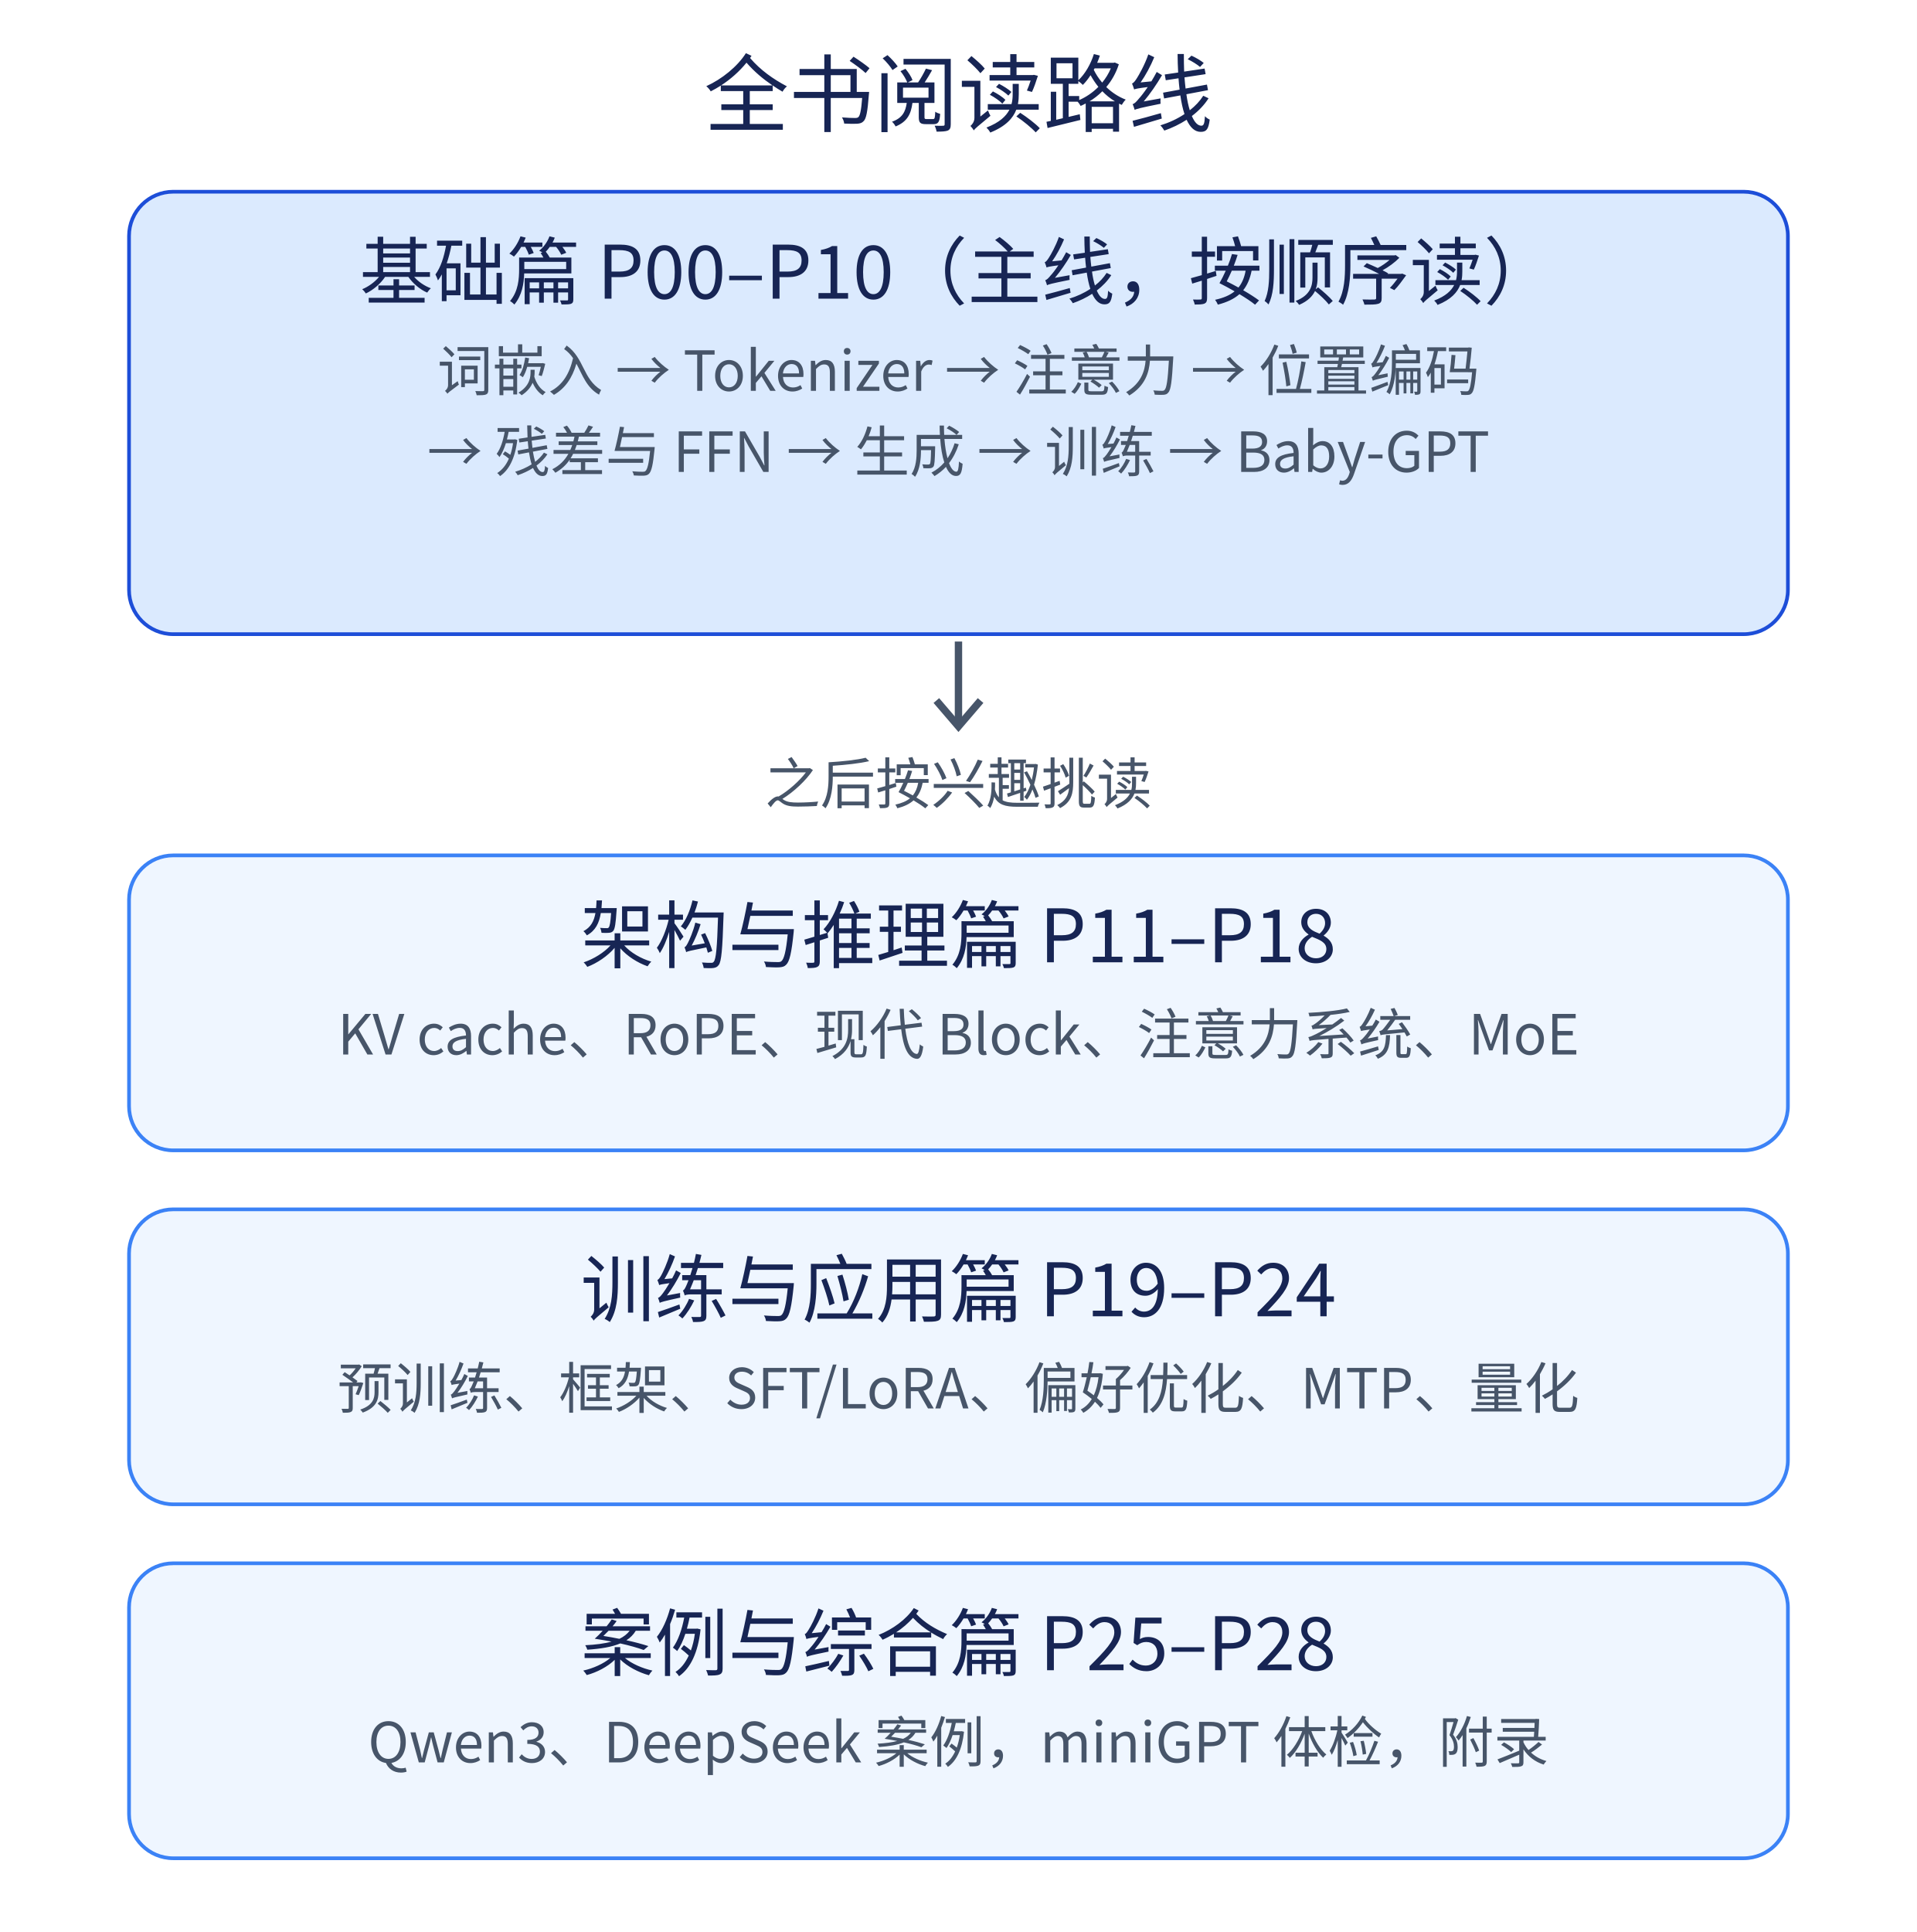
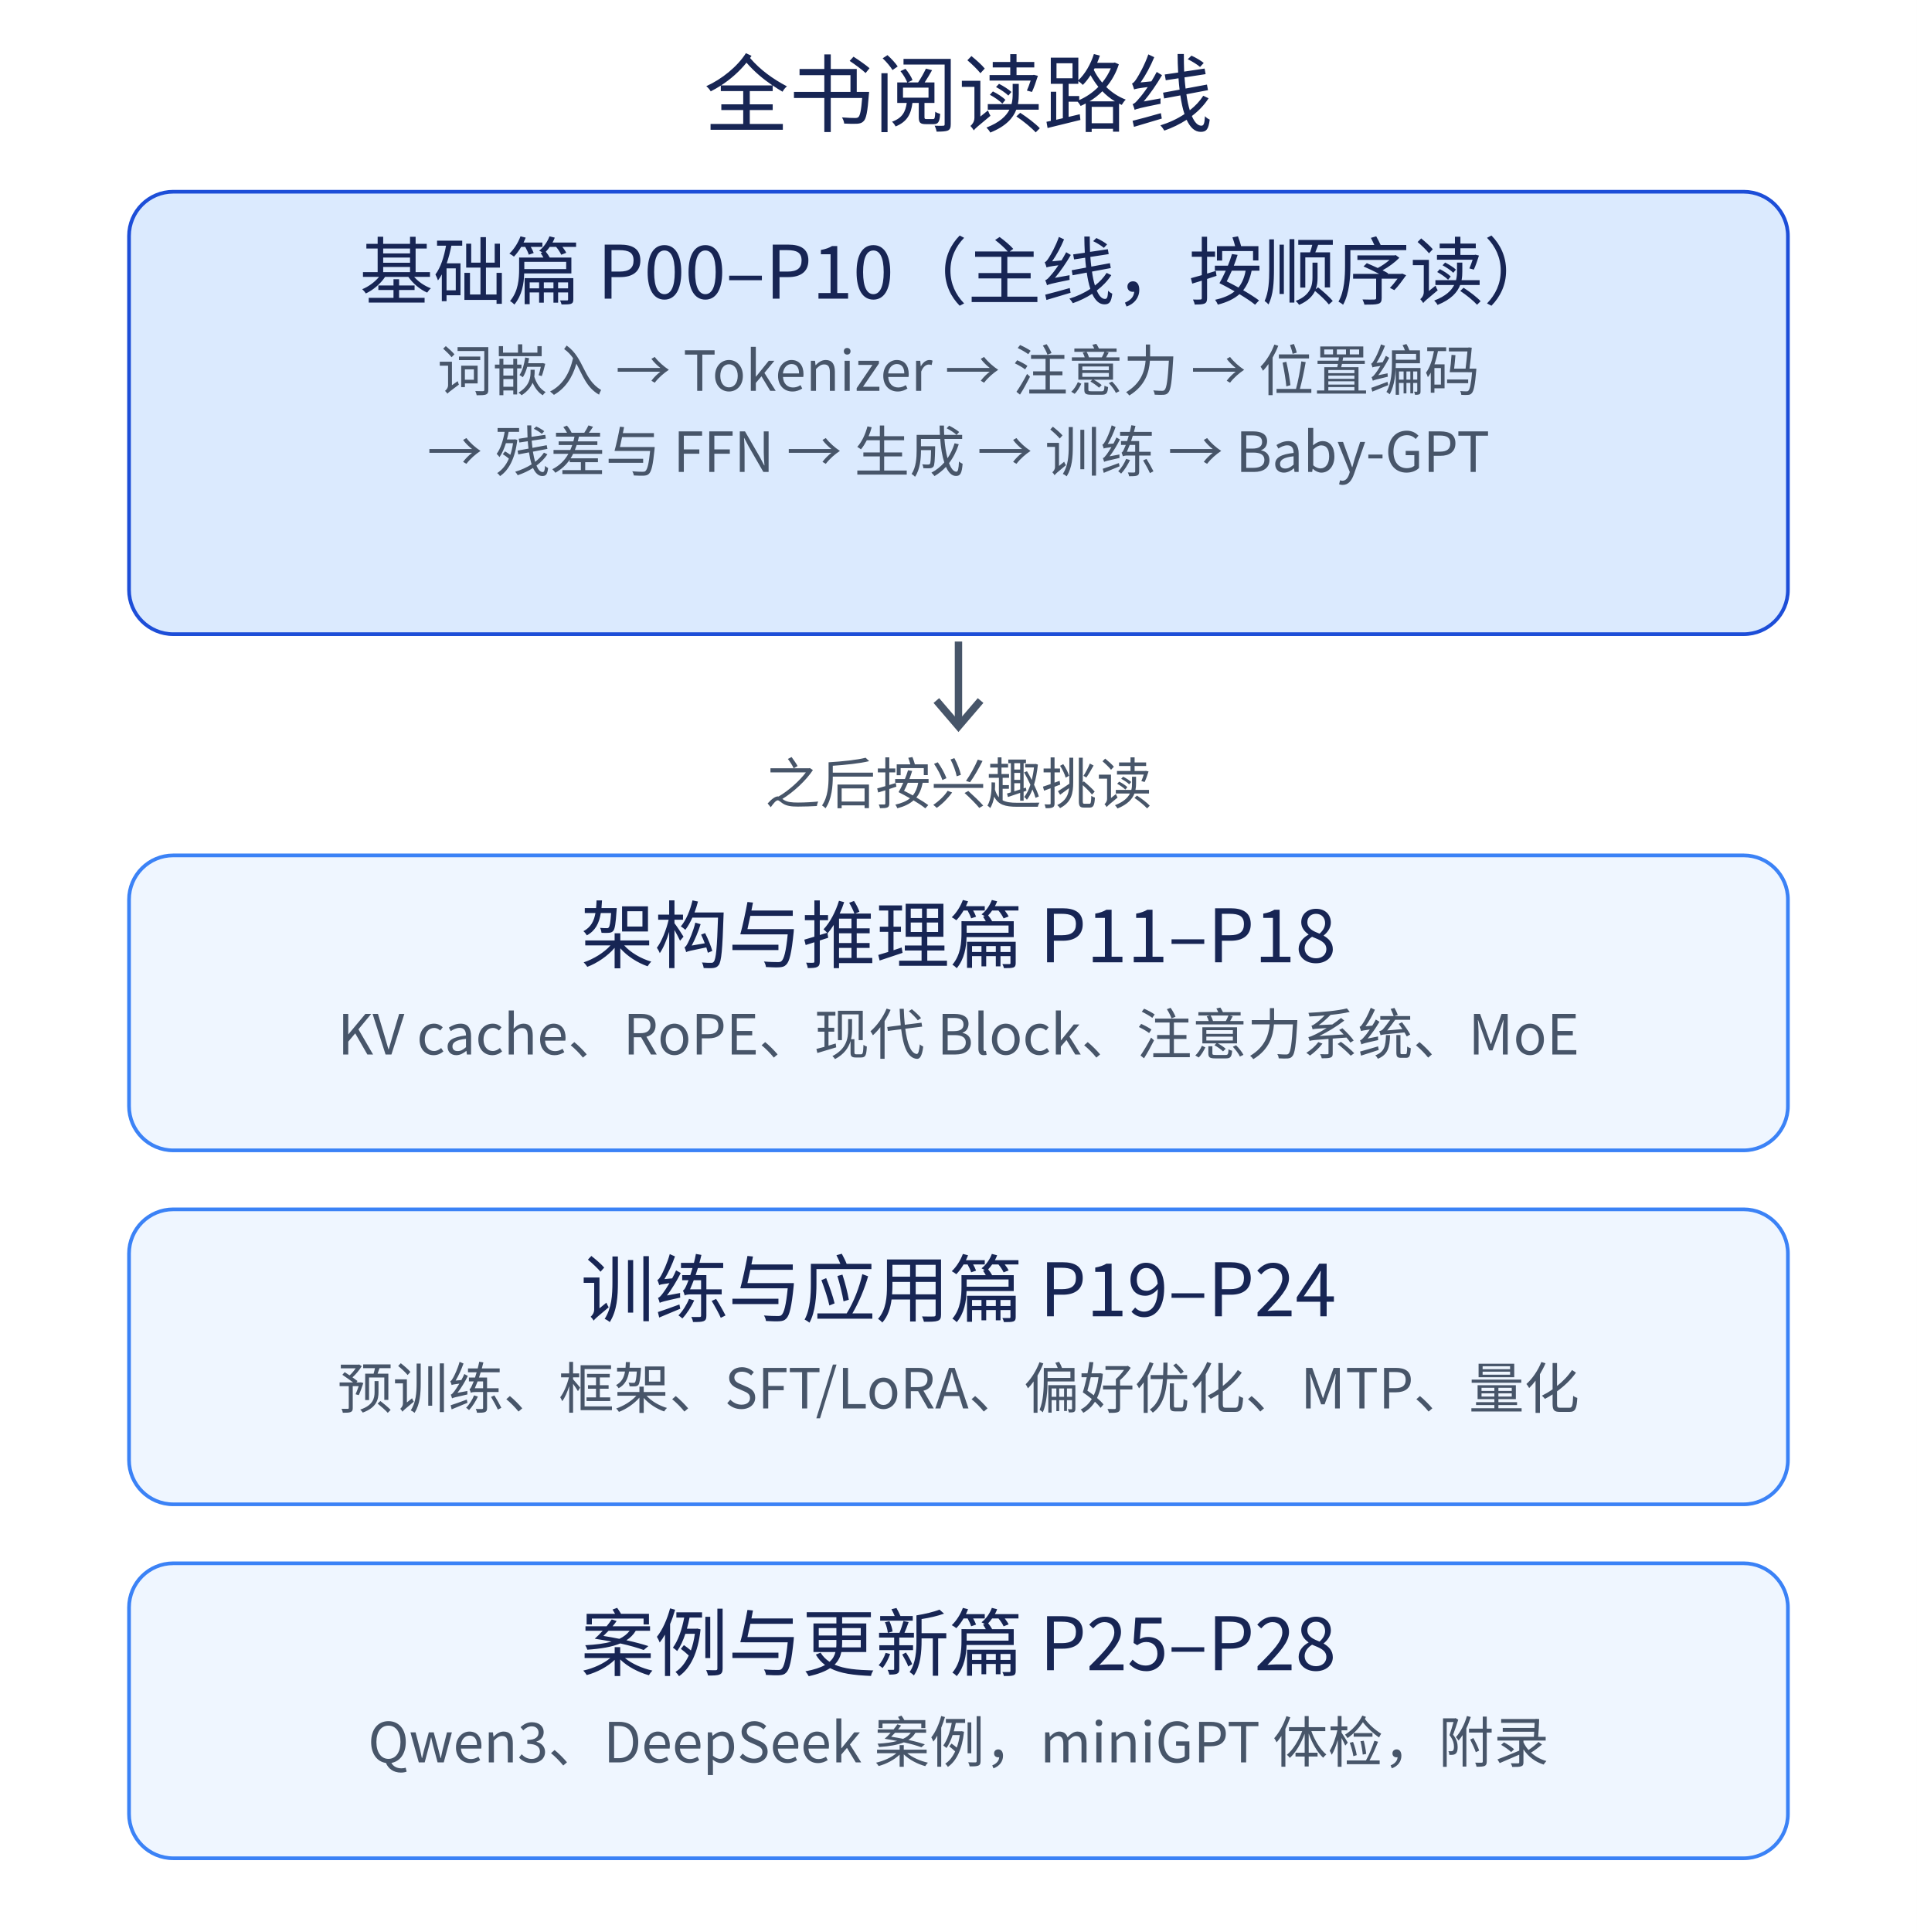
<svg xmlns="http://www.w3.org/2000/svg" width="520" height="524" viewBox="0 0 520 524" role="img" aria-labelledby="title desc">
  <rect width="520" height="100%" fill="#ffffff" />
  <g font-family="Noto Sans CJK SC, sans-serif" text-anchor="middle">
    <text x="260" y="34" font-size="23" fill="#172554">全书阅读路线</text>
    <rect x="35" y="52" width="450" height="120" rx="12" fill="#dbeafe" stroke="#1d4ed8" />
    <text x="260" y="81" font-size="20" fill="#172554">基础篇 P00–P10（主线，按顺序读）</text>
    <text x="260" y="106" font-size="15" fill="#475569">词嵌入 → Tokenizer → 注意力 → 位置编码</text>
    <text x="260" y="128" font-size="15" fill="#475569">→ 残差与 FFN → 生成 → 训练 → Baby-GPT</text>
    <path d="M260 174 V196" stroke="#475569" stroke-width="2" />
    <path d="M254 190 L260 197 L266 190" fill="none" stroke="#475569" stroke-width="2" />
    <text x="260" y="218" font-size="15" fill="#475569">之后按兴趣挑读</text>
    <rect x="35" y="232" width="450" height="80" rx="12" fill="#eff6ff" stroke="#3b82f6" />
    <text x="260" y="261" font-size="20" fill="#172554">架构与推理篇 P11–P18</text>
    <text x="260" y="286" font-size="15" fill="#475569">KV cache、RoPE、现代 Block、注意力系统、MoE</text>
    <rect x="35" y="328" width="450" height="80" rx="12" fill="#eff6ff" stroke="#3b82f6" />
    <text x="260" y="357" font-size="20" fill="#172554">训练与应用篇 P19–P24</text>
    <text x="260" y="382" font-size="15" fill="#475569">预训练、框架、SFT/LoRA、偏好优化、MTP、量化</text>
    <rect x="35" y="424" width="450" height="80" rx="12" fill="#eff6ff" stroke="#3b82f6" />
-     <text x="260" y="453" font-size="20" fill="#172554">案例与综合篇 P25–P28</text>
+     <text x="260" y="453" font-size="20" fill="#172554">案例与更新篇 P25–P28</text>
    <text x="260" y="478" font-size="15" fill="#475569">Qwen3、DeepSeek 案例，miniGPT 体检，附录</text>
  </g>
</svg>
